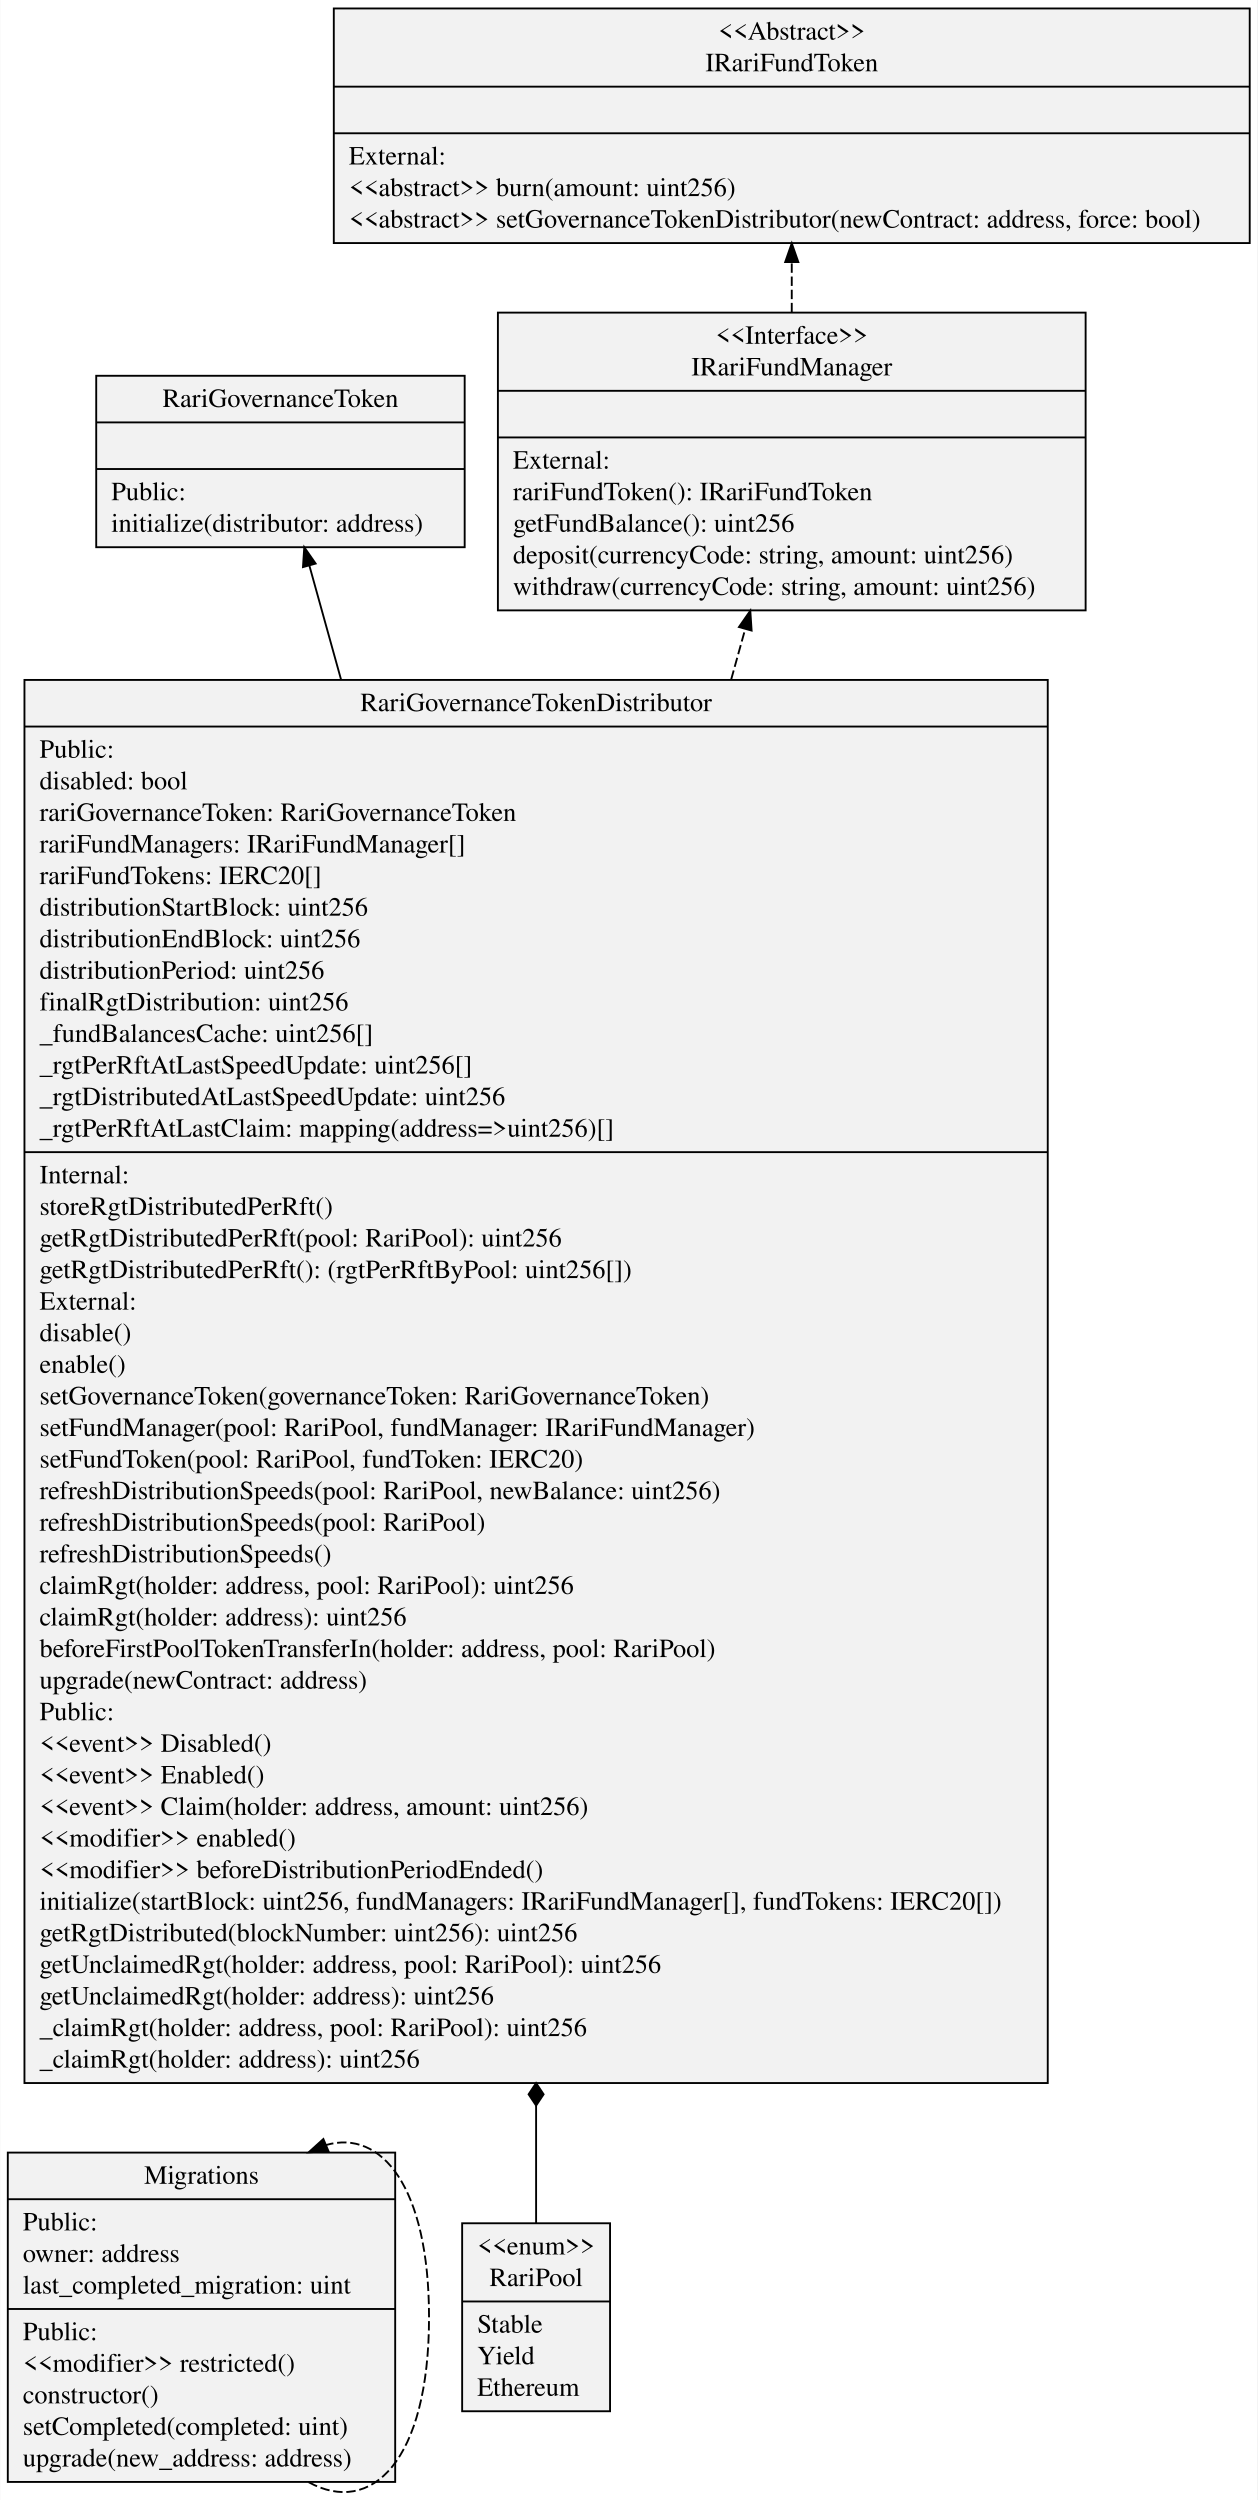
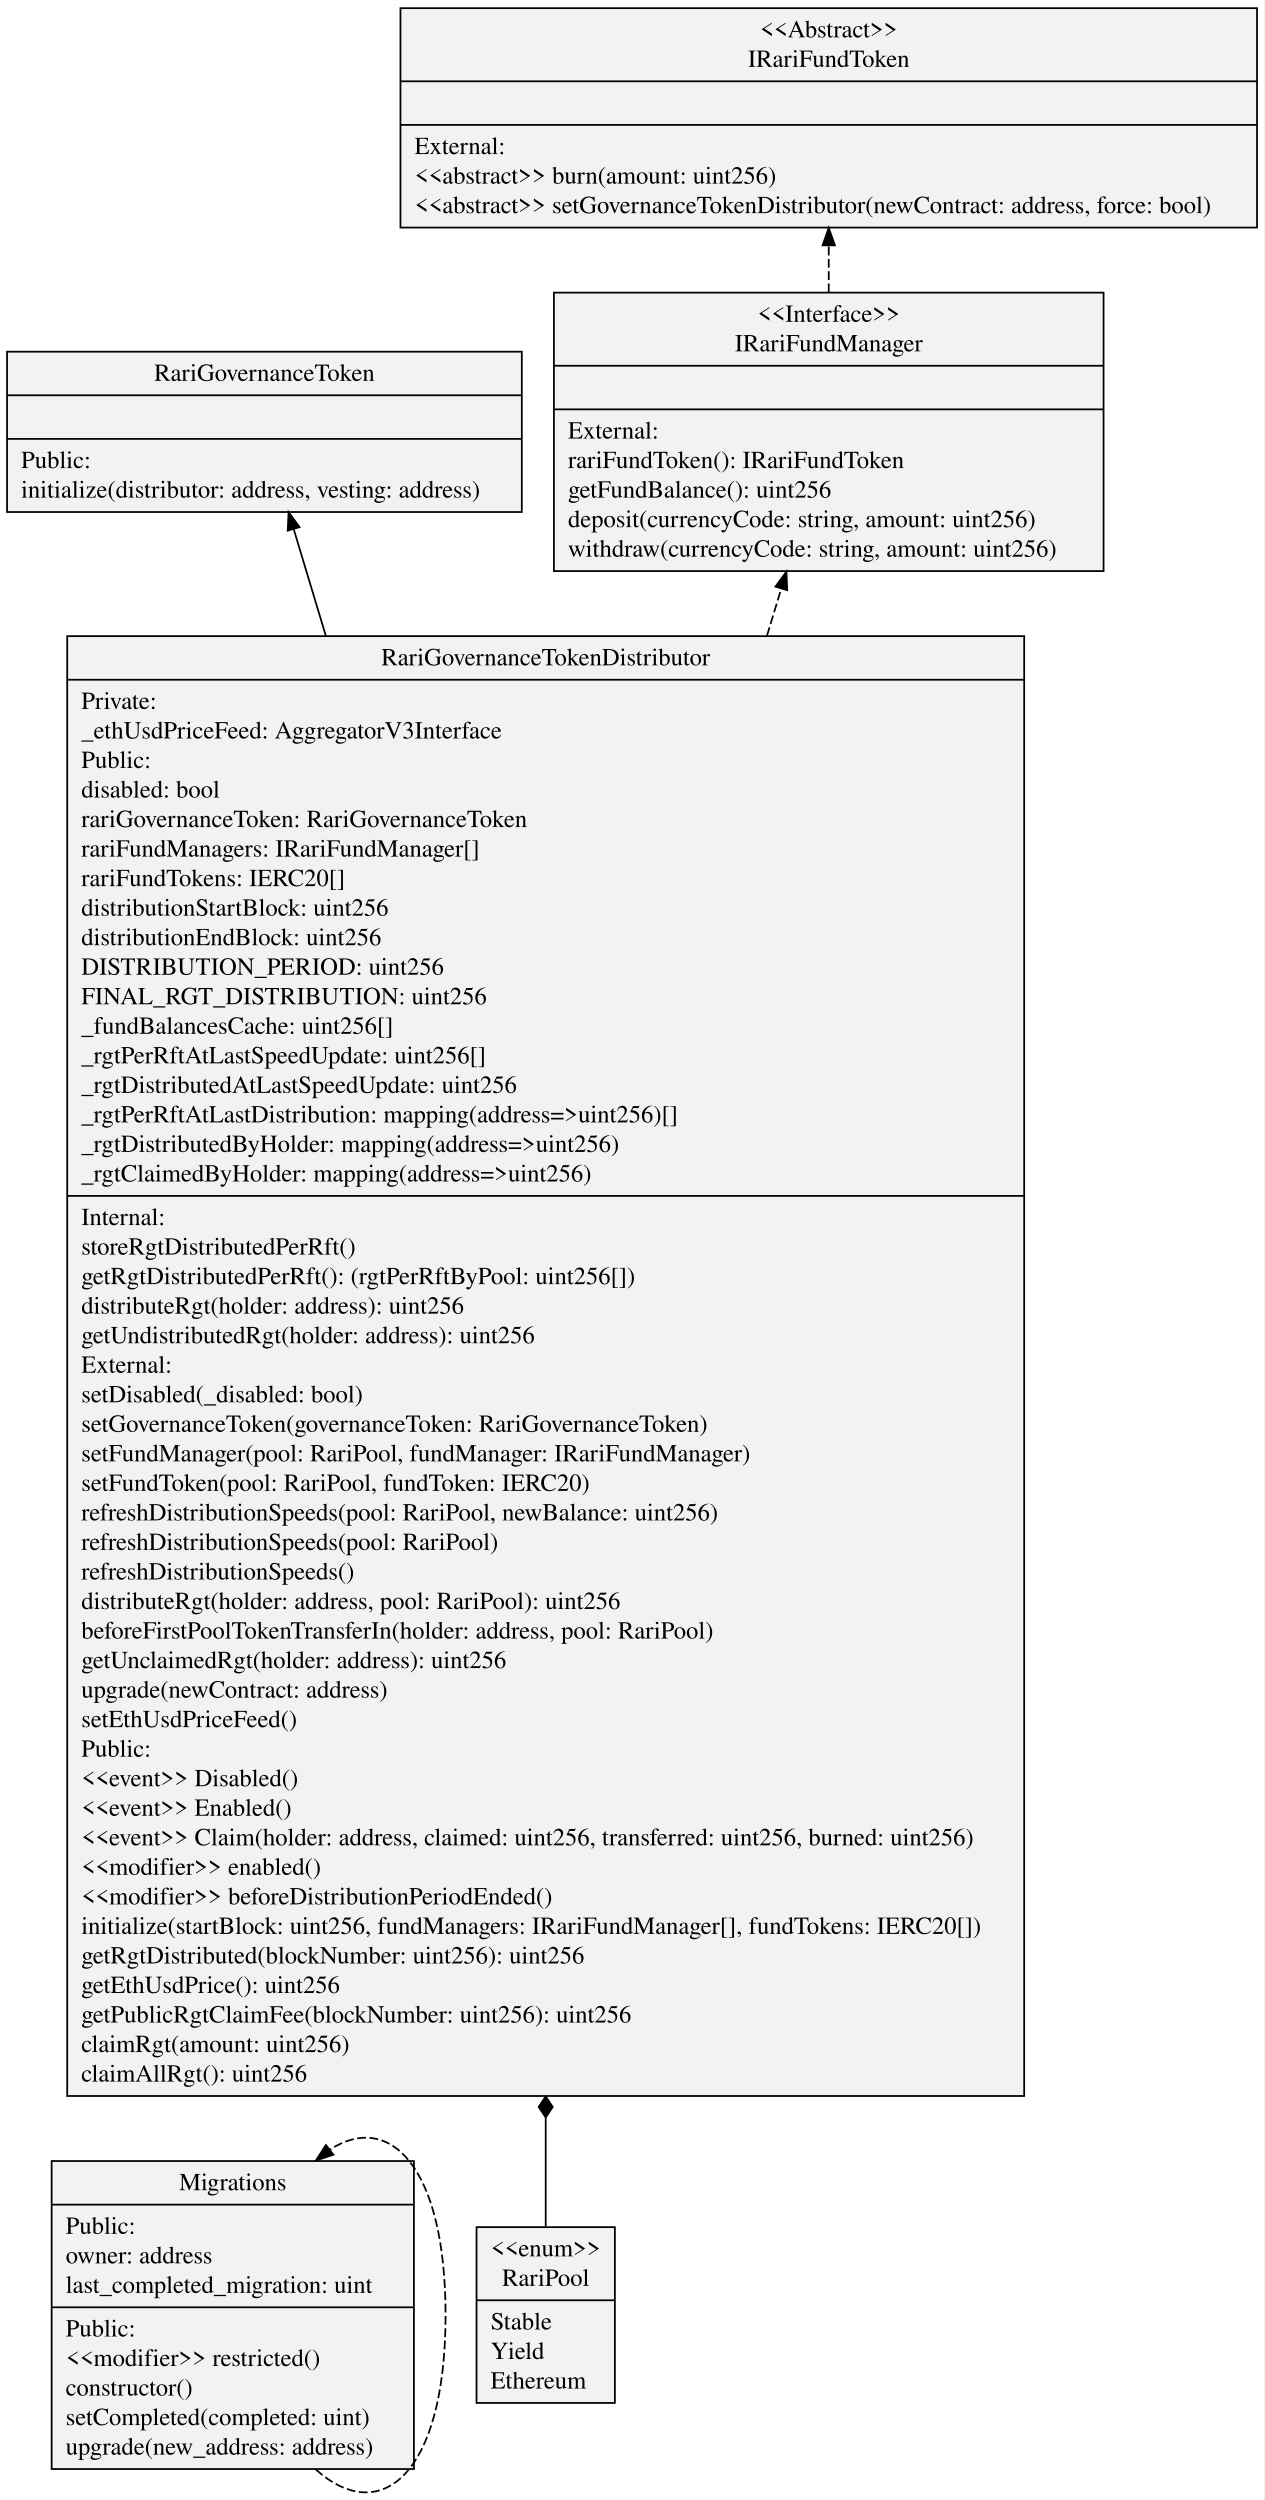
- <svg xmlns="http://www.w3.org/2000/svg" width="669pt" height="1330pt" viewBox="0.00 0.00 668.66 1329.91">
-   <g id="graph0" class="graph" transform="scale(1 1) rotate(0) translate(4 1325.911)">
-     <polygon fill="#ffffff" stroke="transparent" points="-4,4 -4,-1325.911 664.659,-1325.911 664.659,4 -4,4" />
+ <svg xmlns="http://www.w3.org/2000/svg" width="719pt" height="1422pt" viewBox="0.00 0.00 719.03 1421.76">
+   <g id="graph0" class="graph" transform="scale(1 1) rotate(0) translate(4 1417.76)">
+     <polygon fill="#ffffff" stroke="transparent" points="-4,4 -4,-1417.76 715.027,-1417.76 715.027,4 -4,4" />
    <g id="node1" class="node">
-       <polygon fill="#f2f2f2" stroke="#000000" points="0,-5.612 0,-180.811 206.081,-180.811 206.081,-5.612 0,-5.612" />
-       <text text-anchor="middle" x="103.04" y="-164.212" font-family="Times,serif" font-size="14.00" fill="#000000">Migrations</text>
-       <polyline fill="none" stroke="#000000" points="0,-156.012 206.081,-156.012 " />
-       <text text-anchor="start" x="8" y="-139.411" font-family="Times,serif" font-size="14.00" fill="#000000">Public:</text>
-       <text text-anchor="start" x="8" y="-122.612" font-family="Times,serif" font-size="14.00" fill="#000000">   owner: address</text>
-       <text text-anchor="start" x="8" y="-105.811" font-family="Times,serif" font-size="14.00" fill="#000000">   last_completed_migration: uint</text>
-       <polyline fill="none" stroke="#000000" points="0,-97.612 206.081,-97.612 " />
-       <text text-anchor="start" x="8" y="-81.011" font-family="Times,serif" font-size="14.00" fill="#000000">Public:</text>
-       <text text-anchor="start" x="8" y="-64.212" font-family="Times,serif" font-size="14.00" fill="#000000">    &lt;&lt;modifier&gt;&gt; restricted()</text>
-       <text text-anchor="start" x="8" y="-47.411" font-family="Times,serif" font-size="14.00" fill="#000000">    constructor()</text>
-       <text text-anchor="start" x="8" y="-30.611" font-family="Times,serif" font-size="14.00" fill="#000000">    setCompleted(completed: uint)</text>
-       <text text-anchor="start" x="8" y="-13.812" font-family="Times,serif" font-size="14.00" fill="#000000">    upgrade(new_address: address)</text>
+       <polygon fill="#f2f2f2" stroke="#000000" points="25.368,-13.46 25.368,-188.66 231.449,-188.66 231.449,-13.46 25.368,-13.46" />
+       <text text-anchor="middle" x="128.408" y="-172.06" font-family="Times,serif" font-size="14.00" fill="#000000">Migrations</text>
+       <polyline fill="none" stroke="#000000" points="25.368,-163.86 231.449,-163.86 " />
+       <text text-anchor="start" x="33.368" y="-147.26" font-family="Times,serif" font-size="14.00" fill="#000000">Public:</text>
+       <text text-anchor="start" x="33.368" y="-130.46" font-family="Times,serif" font-size="14.00" fill="#000000">   owner: address</text>
+       <text text-anchor="start" x="33.368" y="-113.66" font-family="Times,serif" font-size="14.00" fill="#000000">   last_completed_migration: uint</text>
+       <polyline fill="none" stroke="#000000" points="25.368,-105.46 231.449,-105.46 " />
+       <text text-anchor="start" x="33.368" y="-88.86" font-family="Times,serif" font-size="14.00" fill="#000000">Public:</text>
+       <text text-anchor="start" x="33.368" y="-72.06" font-family="Times,serif" font-size="14.00" fill="#000000">    &lt;&lt;modifier&gt;&gt; restricted()</text>
+       <text text-anchor="start" x="33.368" y="-55.26" font-family="Times,serif" font-size="14.00" fill="#000000">    constructor()</text>
+       <text text-anchor="start" x="33.368" y="-38.46" font-family="Times,serif" font-size="14.00" fill="#000000">    setCompleted(completed: uint)</text>
+       <text text-anchor="start" x="33.368" y="-21.66" font-family="Times,serif" font-size="14.00" fill="#000000">    upgrade(new_address: address)</text>
    </g>
    <g id="edge2" class="edge">
-       <path fill="none" stroke="#000000" stroke-dasharray="5,2" d="M160.01,-5.492C193.148,12.802 224.081,-16.438 224.081,-93.212 224.081,-162.787 198.676,-193.325 169.249,-184.823" />
-       <polygon fill="#000000" stroke="#000000" points="170.585,-181.588 160.01,-180.931 167.867,-188.039 170.585,-181.588" />
+       <path fill="none" stroke="#000000" stroke-dasharray="5,2" d="M175.62,-13.213C212.17,19.641 249.449,-9.642 249.449,-101.06 249.449,-185.693 217.498,-217.071 183.755,-195.195" />
+       <polygon fill="#000000" stroke="#000000" points="185.672,-192.254 175.62,-188.907 181.391,-197.792 185.672,-192.254" />
    </g>
    <g id="node2" class="node">
-       <polygon fill="#f2f2f2" stroke="#000000" points="47.037,-1034.812 47.037,-1126.012 243.044,-1126.012 243.044,-1034.812 47.037,-1034.812" />
-       <text text-anchor="middle" x="145.04" y="-1109.411" font-family="Times,serif" font-size="14.00" fill="#000000">RariGovernanceToken</text>
-       <polyline fill="none" stroke="#000000" points="47.037,-1101.211 243.044,-1101.211 " />
-       <text text-anchor="middle" x="145.04" y="-1084.611" font-family="Times,serif" font-size="14.00" fill="#000000"> </text>
-       <polyline fill="none" stroke="#000000" points="47.037,-1076.411 243.044,-1076.411 " />
-       <text text-anchor="start" x="55.037" y="-1059.812" font-family="Times,serif" font-size="14.00" fill="#000000">Public:</text>
-       <text text-anchor="start" x="55.037" y="-1043.012" font-family="Times,serif" font-size="14.00" fill="#000000">    initialize(distributor: address)</text>
+       <polygon fill="#f2f2f2" stroke="#000000" points="0,-1126.66 0,-1217.86 292.816,-1217.86 292.816,-1126.66 0,-1126.66" />
+       <text text-anchor="middle" x="146.408" y="-1201.26" font-family="Times,serif" font-size="14.00" fill="#000000">RariGovernanceToken</text>
+       <polyline fill="none" stroke="#000000" points="0,-1193.06 292.816,-1193.06 " />
+       <text text-anchor="middle" x="146.408" y="-1176.46" font-family="Times,serif" font-size="14.00" fill="#000000"> </text>
+       <polyline fill="none" stroke="#000000" points="0,-1168.26 292.816,-1168.26 " />
+       <text text-anchor="start" x="8" y="-1151.66" font-family="Times,serif" font-size="14.00" fill="#000000">Public:</text>
+       <text text-anchor="start" x="8" y="-1134.86" font-family="Times,serif" font-size="14.00" fill="#000000">    initialize(distributor: address, vesting: address)</text>
    </g>
    <g id="node3" class="node">
-       <polygon fill="#f2f2f2" stroke="#000000" points="8.863,-217.811 8.863,-964.212 553.218,-964.212 553.218,-217.811 8.863,-217.811" />
-       <text text-anchor="middle" x="281.04" y="-947.611" font-family="Times,serif" font-size="14.00" fill="#000000">RariGovernanceTokenDistributor</text>
-       <polyline fill="none" stroke="#000000" points="8.863,-939.412 553.218,-939.412 " />
-       <text text-anchor="start" x="16.863" y="-922.812" font-family="Times,serif" font-size="14.00" fill="#000000">Public:</text>
-       <text text-anchor="start" x="16.863" y="-906.011" font-family="Times,serif" font-size="14.00" fill="#000000">   disabled: bool</text>
-       <text text-anchor="start" x="16.863" y="-889.212" font-family="Times,serif" font-size="14.00" fill="#000000">   rariGovernanceToken: RariGovernanceToken</text>
-       <text text-anchor="start" x="16.863" y="-872.412" font-family="Times,serif" font-size="14.00" fill="#000000">   rariFundManagers: IRariFundManager[]</text>
-       <text text-anchor="start" x="16.863" y="-855.611" font-family="Times,serif" font-size="14.00" fill="#000000">   rariFundTokens: IERC20[]</text>
-       <text text-anchor="start" x="16.863" y="-838.812" font-family="Times,serif" font-size="14.00" fill="#000000">   distributionStartBlock: uint256</text>
-       <text text-anchor="start" x="16.863" y="-822.011" font-family="Times,serif" font-size="14.00" fill="#000000">   distributionEndBlock: uint256</text>
-       <text text-anchor="start" x="16.863" y="-805.212" font-family="Times,serif" font-size="14.00" fill="#000000">   distributionPeriod: uint256</text>
-       <text text-anchor="start" x="16.863" y="-788.412" font-family="Times,serif" font-size="14.00" fill="#000000">   finalRgtDistribution: uint256</text>
-       <text text-anchor="start" x="16.863" y="-771.611" font-family="Times,serif" font-size="14.00" fill="#000000">   _fundBalancesCache: uint256[]</text>
-       <text text-anchor="start" x="16.863" y="-754.812" font-family="Times,serif" font-size="14.00" fill="#000000">   _rgtPerRftAtLastSpeedUpdate: uint256[]</text>
-       <text text-anchor="start" x="16.863" y="-738.011" font-family="Times,serif" font-size="14.00" fill="#000000">   _rgtDistributedAtLastSpeedUpdate: uint256</text>
-       <text text-anchor="start" x="16.863" y="-721.212" font-family="Times,serif" font-size="14.00" fill="#000000">   _rgtPerRftAtLastClaim: mapping(address=&gt;uint256)[]</text>
-       <polyline fill="none" stroke="#000000" points="8.863,-713.011 553.218,-713.011 " />
-       <text text-anchor="start" x="16.863" y="-696.412" font-family="Times,serif" font-size="14.00" fill="#000000">Internal:</text>
-       <text text-anchor="start" x="16.863" y="-679.611" font-family="Times,serif" font-size="14.00" fill="#000000">    storeRgtDistributedPerRft()</text>
-       <text text-anchor="start" x="16.863" y="-662.812" font-family="Times,serif" font-size="14.00" fill="#000000">    getRgtDistributedPerRft(pool: RariPool): uint256</text>
-       <text text-anchor="start" x="16.863" y="-646.011" font-family="Times,serif" font-size="14.00" fill="#000000">    getRgtDistributedPerRft(): (rgtPerRftByPool: uint256[])</text>
-       <text text-anchor="start" x="16.863" y="-629.212" font-family="Times,serif" font-size="14.00" fill="#000000">External:</text>
-       <text text-anchor="start" x="16.863" y="-612.412" font-family="Times,serif" font-size="14.00" fill="#000000">    disable()</text>
-       <text text-anchor="start" x="16.863" y="-595.611" font-family="Times,serif" font-size="14.00" fill="#000000">    enable()</text>
-       <text text-anchor="start" x="16.863" y="-578.812" font-family="Times,serif" font-size="14.00" fill="#000000">    setGovernanceToken(governanceToken: RariGovernanceToken)</text>
-       <text text-anchor="start" x="16.863" y="-562.011" font-family="Times,serif" font-size="14.00" fill="#000000">    setFundManager(pool: RariPool, fundManager: IRariFundManager)</text>
-       <text text-anchor="start" x="16.863" y="-545.212" font-family="Times,serif" font-size="14.00" fill="#000000">    setFundToken(pool: RariPool, fundToken: IERC20)</text>
-       <text text-anchor="start" x="16.863" y="-528.412" font-family="Times,serif" font-size="14.00" fill="#000000">    refreshDistributionSpeeds(pool: RariPool, newBalance: uint256)</text>
-       <text text-anchor="start" x="16.863" y="-511.611" font-family="Times,serif" font-size="14.00" fill="#000000">    refreshDistributionSpeeds(pool: RariPool)</text>
-       <text text-anchor="start" x="16.863" y="-494.812" font-family="Times,serif" font-size="14.00" fill="#000000">    refreshDistributionSpeeds()</text>
-       <text text-anchor="start" x="16.863" y="-478.012" font-family="Times,serif" font-size="14.00" fill="#000000">    claimRgt(holder: address, pool: RariPool): uint256</text>
-       <text text-anchor="start" x="16.863" y="-461.212" font-family="Times,serif" font-size="14.00" fill="#000000">    claimRgt(holder: address): uint256</text>
-       <text text-anchor="start" x="16.863" y="-444.411" font-family="Times,serif" font-size="14.00" fill="#000000">    beforeFirstPoolTokenTransferIn(holder: address, pool: RariPool)</text>
-       <text text-anchor="start" x="16.863" y="-427.611" font-family="Times,serif" font-size="14.00" fill="#000000">    upgrade(newContract: address)</text>
-       <text text-anchor="start" x="16.863" y="-410.812" font-family="Times,serif" font-size="14.00" fill="#000000">Public:</text>
-       <text text-anchor="start" x="16.863" y="-394.012" font-family="Times,serif" font-size="14.00" fill="#000000">    &lt;&lt;event&gt;&gt; Disabled()</text>
-       <text text-anchor="start" x="16.863" y="-377.212" font-family="Times,serif" font-size="14.00" fill="#000000">    &lt;&lt;event&gt;&gt; Enabled()</text>
-       <text text-anchor="start" x="16.863" y="-360.411" font-family="Times,serif" font-size="14.00" fill="#000000">    &lt;&lt;event&gt;&gt; Claim(holder: address, amount: uint256)</text>
-       <text text-anchor="start" x="16.863" y="-343.611" font-family="Times,serif" font-size="14.00" fill="#000000">    &lt;&lt;modifier&gt;&gt; enabled()</text>
-       <text text-anchor="start" x="16.863" y="-326.812" font-family="Times,serif" font-size="14.00" fill="#000000">    &lt;&lt;modifier&gt;&gt; beforeDistributionPeriodEnded()</text>
-       <text text-anchor="start" x="16.863" y="-310.012" font-family="Times,serif" font-size="14.00" fill="#000000">    initialize(startBlock: uint256, fundManagers: IRariFundManager[], fundTokens: IERC20[])</text>
-       <text text-anchor="start" x="16.863" y="-293.212" font-family="Times,serif" font-size="14.00" fill="#000000">    getRgtDistributed(blockNumber: uint256): uint256</text>
-       <text text-anchor="start" x="16.863" y="-276.411" font-family="Times,serif" font-size="14.00" fill="#000000">    getUnclaimedRgt(holder: address, pool: RariPool): uint256</text>
-       <text text-anchor="start" x="16.863" y="-259.611" font-family="Times,serif" font-size="14.00" fill="#000000">    getUnclaimedRgt(holder: address): uint256</text>
-       <text text-anchor="start" x="16.863" y="-242.811" font-family="Times,serif" font-size="14.00" fill="#000000">    _claimRgt(holder: address, pool: RariPool): uint256</text>
-       <text text-anchor="start" x="16.863" y="-226.012" font-family="Times,serif" font-size="14.00" fill="#000000">    _claimRgt(holder: address): uint256</text>
+       <polygon fill="#f2f2f2" stroke="#000000" points="34.231,-225.66 34.231,-1056.06 578.585,-1056.06 578.585,-225.66 34.231,-225.66" />
+       <text text-anchor="middle" x="306.408" y="-1039.46" font-family="Times,serif" font-size="14.00" fill="#000000">RariGovernanceTokenDistributor</text>
+       <polyline fill="none" stroke="#000000" points="34.231,-1031.26 578.585,-1031.26 " />
+       <text text-anchor="start" x="42.231" y="-1014.66" font-family="Times,serif" font-size="14.00" fill="#000000">Private:</text>
+       <text text-anchor="start" x="42.231" y="-997.86" font-family="Times,serif" font-size="14.00" fill="#000000">   _ethUsdPriceFeed: AggregatorV3Interface</text>
+       <text text-anchor="start" x="42.231" y="-981.06" font-family="Times,serif" font-size="14.00" fill="#000000">Public:</text>
+       <text text-anchor="start" x="42.231" y="-964.26" font-family="Times,serif" font-size="14.00" fill="#000000">   disabled: bool</text>
+       <text text-anchor="start" x="42.231" y="-947.46" font-family="Times,serif" font-size="14.00" fill="#000000">   rariGovernanceToken: RariGovernanceToken</text>
+       <text text-anchor="start" x="42.231" y="-930.66" font-family="Times,serif" font-size="14.00" fill="#000000">   rariFundManagers: IRariFundManager[]</text>
+       <text text-anchor="start" x="42.231" y="-913.86" font-family="Times,serif" font-size="14.00" fill="#000000">   rariFundTokens: IERC20[]</text>
+       <text text-anchor="start" x="42.231" y="-897.06" font-family="Times,serif" font-size="14.00" fill="#000000">   distributionStartBlock: uint256</text>
+       <text text-anchor="start" x="42.231" y="-880.26" font-family="Times,serif" font-size="14.00" fill="#000000">   distributionEndBlock: uint256</text>
+       <text text-anchor="start" x="42.231" y="-863.46" font-family="Times,serif" font-size="14.00" fill="#000000">   DISTRIBUTION_PERIOD: uint256</text>
+       <text text-anchor="start" x="42.231" y="-846.66" font-family="Times,serif" font-size="14.00" fill="#000000">   FINAL_RGT_DISTRIBUTION: uint256</text>
+       <text text-anchor="start" x="42.231" y="-829.86" font-family="Times,serif" font-size="14.00" fill="#000000">   _fundBalancesCache: uint256[]</text>
+       <text text-anchor="start" x="42.231" y="-813.06" font-family="Times,serif" font-size="14.00" fill="#000000">   _rgtPerRftAtLastSpeedUpdate: uint256[]</text>
+       <text text-anchor="start" x="42.231" y="-796.26" font-family="Times,serif" font-size="14.00" fill="#000000">   _rgtDistributedAtLastSpeedUpdate: uint256</text>
+       <text text-anchor="start" x="42.231" y="-779.46" font-family="Times,serif" font-size="14.00" fill="#000000">   _rgtPerRftAtLastDistribution: mapping(address=&gt;uint256)[]</text>
+       <text text-anchor="start" x="42.231" y="-762.66" font-family="Times,serif" font-size="14.00" fill="#000000">   _rgtDistributedByHolder: mapping(address=&gt;uint256)</text>
+       <text text-anchor="start" x="42.231" y="-745.86" font-family="Times,serif" font-size="14.00" fill="#000000">   _rgtClaimedByHolder: mapping(address=&gt;uint256)</text>
+       <polyline fill="none" stroke="#000000" points="34.231,-737.66 578.585,-737.66 " />
+       <text text-anchor="start" x="42.231" y="-721.06" font-family="Times,serif" font-size="14.00" fill="#000000">Internal:</text>
+       <text text-anchor="start" x="42.231" y="-704.26" font-family="Times,serif" font-size="14.00" fill="#000000">    storeRgtDistributedPerRft()</text>
+       <text text-anchor="start" x="42.231" y="-687.46" font-family="Times,serif" font-size="14.00" fill="#000000">    getRgtDistributedPerRft(): (rgtPerRftByPool: uint256[])</text>
+       <text text-anchor="start" x="42.231" y="-670.66" font-family="Times,serif" font-size="14.00" fill="#000000">    distributeRgt(holder: address): uint256</text>
+       <text text-anchor="start" x="42.231" y="-653.86" font-family="Times,serif" font-size="14.00" fill="#000000">    getUndistributedRgt(holder: address): uint256</text>
+       <text text-anchor="start" x="42.231" y="-637.06" font-family="Times,serif" font-size="14.00" fill="#000000">External:</text>
+       <text text-anchor="start" x="42.231" y="-620.26" font-family="Times,serif" font-size="14.00" fill="#000000">    setDisabled(_disabled: bool)</text>
+       <text text-anchor="start" x="42.231" y="-603.46" font-family="Times,serif" font-size="14.00" fill="#000000">    setGovernanceToken(governanceToken: RariGovernanceToken)</text>
+       <text text-anchor="start" x="42.231" y="-586.66" font-family="Times,serif" font-size="14.00" fill="#000000">    setFundManager(pool: RariPool, fundManager: IRariFundManager)</text>
+       <text text-anchor="start" x="42.231" y="-569.86" font-family="Times,serif" font-size="14.00" fill="#000000">    setFundToken(pool: RariPool, fundToken: IERC20)</text>
+       <text text-anchor="start" x="42.231" y="-553.06" font-family="Times,serif" font-size="14.00" fill="#000000">    refreshDistributionSpeeds(pool: RariPool, newBalance: uint256)</text>
+       <text text-anchor="start" x="42.231" y="-536.26" font-family="Times,serif" font-size="14.00" fill="#000000">    refreshDistributionSpeeds(pool: RariPool)</text>
+       <text text-anchor="start" x="42.231" y="-519.46" font-family="Times,serif" font-size="14.00" fill="#000000">    refreshDistributionSpeeds()</text>
+       <text text-anchor="start" x="42.231" y="-502.66" font-family="Times,serif" font-size="14.00" fill="#000000">    distributeRgt(holder: address, pool: RariPool): uint256</text>
+       <text text-anchor="start" x="42.231" y="-485.86" font-family="Times,serif" font-size="14.00" fill="#000000">    beforeFirstPoolTokenTransferIn(holder: address, pool: RariPool)</text>
+       <text text-anchor="start" x="42.231" y="-469.06" font-family="Times,serif" font-size="14.00" fill="#000000">    getUnclaimedRgt(holder: address): uint256</text>
+       <text text-anchor="start" x="42.231" y="-452.26" font-family="Times,serif" font-size="14.00" fill="#000000">    upgrade(newContract: address)</text>
+       <text text-anchor="start" x="42.231" y="-435.46" font-family="Times,serif" font-size="14.00" fill="#000000">    setEthUsdPriceFeed()</text>
+       <text text-anchor="start" x="42.231" y="-418.66" font-family="Times,serif" font-size="14.00" fill="#000000">Public:</text>
+       <text text-anchor="start" x="42.231" y="-401.86" font-family="Times,serif" font-size="14.00" fill="#000000">    &lt;&lt;event&gt;&gt; Disabled()</text>
+       <text text-anchor="start" x="42.231" y="-385.06" font-family="Times,serif" font-size="14.00" fill="#000000">    &lt;&lt;event&gt;&gt; Enabled()</text>
+       <text text-anchor="start" x="42.231" y="-368.26" font-family="Times,serif" font-size="14.00" fill="#000000">    &lt;&lt;event&gt;&gt; Claim(holder: address, claimed: uint256, transferred: uint256, burned: uint256)</text>
+       <text text-anchor="start" x="42.231" y="-351.46" font-family="Times,serif" font-size="14.00" fill="#000000">    &lt;&lt;modifier&gt;&gt; enabled()</text>
+       <text text-anchor="start" x="42.231" y="-334.66" font-family="Times,serif" font-size="14.00" fill="#000000">    &lt;&lt;modifier&gt;&gt; beforeDistributionPeriodEnded()</text>
+       <text text-anchor="start" x="42.231" y="-317.86" font-family="Times,serif" font-size="14.00" fill="#000000">    initialize(startBlock: uint256, fundManagers: IRariFundManager[], fundTokens: IERC20[])</text>
+       <text text-anchor="start" x="42.231" y="-301.06" font-family="Times,serif" font-size="14.00" fill="#000000">    getRgtDistributed(blockNumber: uint256): uint256</text>
+       <text text-anchor="start" x="42.231" y="-284.26" font-family="Times,serif" font-size="14.00" fill="#000000">    getEthUsdPrice(): uint256</text>
+       <text text-anchor="start" x="42.231" y="-267.46" font-family="Times,serif" font-size="14.00" fill="#000000">    getPublicRgtClaimFee(blockNumber: uint256): uint256</text>
+       <text text-anchor="start" x="42.231" y="-250.66" font-family="Times,serif" font-size="14.00" fill="#000000">    claimRgt(amount: uint256)</text>
+       <text text-anchor="start" x="42.231" y="-233.86" font-family="Times,serif" font-size="14.00" fill="#000000">    claimAllRgt(): uint256</text>
    </g>
    <g id="edge3" class="edge">
-       <path fill="none" stroke="#000000" d="M177.27,-964.431C170.979,-987.069 165.259,-1007.654 160.443,-1024.986" />
-       <polygon fill="#000000" stroke="#000000" points="157.019,-1024.234 157.714,-1034.806 163.763,-1026.108 157.019,-1024.234" />
+       <path fill="none" stroke="#000000" d="M181.323,-1056.298C174.48,-1079.026 168.291,-1099.582 163.089,-1116.858" />
+       <polygon fill="#000000" stroke="#000000" points="159.675,-1116.058 160.143,-1126.642 166.378,-1118.076 159.675,-1116.058" />
    </g>
    <g id="node5" class="node">
-       <polygon fill="#f2f2f2" stroke="#000000" points="260.715,-1001.212 260.715,-1159.611 573.366,-1159.611 573.366,-1001.212 260.715,-1001.212" />
-       <text text-anchor="middle" x="417.04" y="-1143.012" font-family="Times,serif" font-size="14.00" fill="#000000">&lt;&lt;Interface&gt;&gt;</text>
-       <text text-anchor="middle" x="417.04" y="-1126.211" font-family="Times,serif" font-size="14.00" fill="#000000">IRariFundManager</text>
-       <polyline fill="none" stroke="#000000" points="260.715,-1118.012 573.366,-1118.012 " />
-       <text text-anchor="middle" x="417.04" y="-1101.411" font-family="Times,serif" font-size="14.00" fill="#000000"> </text>
-       <polyline fill="none" stroke="#000000" points="260.715,-1093.211 573.366,-1093.211 " />
-       <text text-anchor="start" x="268.715" y="-1076.611" font-family="Times,serif" font-size="14.00" fill="#000000">External:</text>
-       <text text-anchor="start" x="268.715" y="-1059.812" font-family="Times,serif" font-size="14.00" fill="#000000">     rariFundToken(): IRariFundToken</text>
-       <text text-anchor="start" x="268.715" y="-1043.012" font-family="Times,serif" font-size="14.00" fill="#000000">     getFundBalance(): uint256</text>
-       <text text-anchor="start" x="268.715" y="-1026.211" font-family="Times,serif" font-size="14.00" fill="#000000">     deposit(currencyCode: string, amount: uint256)</text>
-       <text text-anchor="start" x="268.715" y="-1009.412" font-family="Times,serif" font-size="14.00" fill="#000000">     withdraw(currencyCode: string, amount: uint256)</text>
+       <polygon fill="#f2f2f2" stroke="#000000" points="311.082,-1093.06 311.082,-1251.46 623.734,-1251.46 623.734,-1093.06 311.082,-1093.06" />
+       <text text-anchor="middle" x="467.408" y="-1234.86" font-family="Times,serif" font-size="14.00" fill="#000000">&lt;&lt;Interface&gt;&gt;</text>
+       <text text-anchor="middle" x="467.408" y="-1218.06" font-family="Times,serif" font-size="14.00" fill="#000000">IRariFundManager</text>
+       <polyline fill="none" stroke="#000000" points="311.082,-1209.86 623.734,-1209.86 " />
+       <text text-anchor="middle" x="467.408" y="-1193.26" font-family="Times,serif" font-size="14.00" fill="#000000"> </text>
+       <polyline fill="none" stroke="#000000" points="311.082,-1185.06 623.734,-1185.06 " />
+       <text text-anchor="start" x="319.082" y="-1168.46" font-family="Times,serif" font-size="14.00" fill="#000000">External:</text>
+       <text text-anchor="start" x="319.082" y="-1151.66" font-family="Times,serif" font-size="14.00" fill="#000000">     rariFundToken(): IRariFundToken</text>
+       <text text-anchor="start" x="319.082" y="-1134.86" font-family="Times,serif" font-size="14.00" fill="#000000">     getFundBalance(): uint256</text>
+       <text text-anchor="start" x="319.082" y="-1118.06" font-family="Times,serif" font-size="14.00" fill="#000000">     deposit(currencyCode: string, amount: uint256)</text>
+       <text text-anchor="start" x="319.082" y="-1101.26" font-family="Times,serif" font-size="14.00" fill="#000000">     withdraw(currencyCode: string, amount: uint256)</text>
    </g>
    <g id="edge4" class="edge">
-       <path fill="none" stroke="#000000" stroke-dasharray="5,2" d="M384.81,-964.431C387.397,-973.74 389.888,-982.702 392.259,-991.233" />
-       <polygon fill="#000000" stroke="#000000" points="388.935,-992.348 394.985,-1001.045 395.68,-990.473 388.935,-992.348" />
+       <path fill="none" stroke="#000000" stroke-dasharray="5,2" d="M432.275,-1056.298C435.091,-1065.595 437.798,-1074.528 440.372,-1083.022" />
+       <polygon fill="#000000" stroke="#000000" points="437.081,-1084.231 443.33,-1092.787 443.78,-1082.201 437.081,-1084.231" />
    </g>
    <g id="node4" class="node">
-       <polygon fill="#f2f2f2" stroke="#000000" points="241.699,-43.212 241.699,-143.212 320.382,-143.212 320.382,-43.212 241.699,-43.212" />
-       <text text-anchor="middle" x="281.04" y="-126.612" font-family="Times,serif" font-size="14.00" fill="#000000">&lt;&lt;enum&gt;&gt;</text>
-       <text text-anchor="middle" x="281.04" y="-109.811" font-family="Times,serif" font-size="14.00" fill="#000000">RariPool</text>
-       <polyline fill="none" stroke="#000000" points="241.699,-101.612 320.382,-101.612 " />
-       <text text-anchor="start" x="249.699" y="-85.011" font-family="Times,serif" font-size="14.00" fill="#000000">Stable</text>
-       <text text-anchor="start" x="249.699" y="-68.212" font-family="Times,serif" font-size="14.00" fill="#000000">Yield</text>
-       <text text-anchor="start" x="249.699" y="-51.411" font-family="Times,serif" font-size="14.00" fill="#000000">Ethereum</text>
+       <polygon fill="#f2f2f2" stroke="#000000" points="267.066,-51.06 267.066,-151.06 345.75,-151.06 345.75,-51.06 267.066,-51.06" />
+       <text text-anchor="middle" x="306.408" y="-134.46" font-family="Times,serif" font-size="14.00" fill="#000000">&lt;&lt;enum&gt;&gt;</text>
+       <text text-anchor="middle" x="306.408" y="-117.66" font-family="Times,serif" font-size="14.00" fill="#000000">RariPool</text>
+       <polyline fill="none" stroke="#000000" points="267.066,-109.46 345.75,-109.46 " />
+       <text text-anchor="start" x="275.066" y="-92.86" font-family="Times,serif" font-size="14.00" fill="#000000">Stable</text>
+       <text text-anchor="start" x="275.066" y="-76.06" font-family="Times,serif" font-size="14.00" fill="#000000">Yield</text>
+       <text text-anchor="start" x="275.066" y="-59.26" font-family="Times,serif" font-size="14.00" fill="#000000">Ethereum</text>
    </g>
    <g id="edge1" class="edge">
-       <path fill="none" stroke="#000000" d="M281.04,-143.222C281.04,-160.728 281.04,-181.991 281.04,-205.631" />
-       <polygon fill="#000000" stroke="#000000" points="281.041,-205.81 285.04,-211.81 281.04,-217.81 277.04,-211.81 281.041,-205.81" />
+       <path fill="none" stroke="#000000" d="M306.408,-151.358C306.408,-168.71 306.408,-189.777 306.408,-213.304" />
+       <polygon fill="#000000" stroke="#000000" points="306.408,-213.434 310.408,-219.434 306.408,-225.434 302.408,-219.433 306.408,-213.434" />
    </g>
    <g id="node6" class="node">
-       <polygon fill="#f2f2f2" stroke="#000000" points="173.422,-1196.611 173.422,-1321.411 660.659,-1321.411 660.659,-1196.611 173.422,-1196.611" />
-       <text text-anchor="middle" x="417.04" y="-1304.812" font-family="Times,serif" font-size="14.00" fill="#000000">&lt;&lt;Abstract&gt;&gt;</text>
-       <text text-anchor="middle" x="417.04" y="-1288.012" font-family="Times,serif" font-size="14.00" fill="#000000">IRariFundToken</text>
-       <polyline fill="none" stroke="#000000" points="173.422,-1279.812 660.659,-1279.812 " />
-       <text text-anchor="middle" x="417.04" y="-1263.211" font-family="Times,serif" font-size="14.00" fill="#000000"> </text>
-       <polyline fill="none" stroke="#000000" points="173.422,-1255.012 660.659,-1255.012 " />
-       <text text-anchor="start" x="181.422" y="-1238.411" font-family="Times,serif" font-size="14.00" fill="#000000">External:</text>
-       <text text-anchor="start" x="181.422" y="-1221.611" font-family="Times,serif" font-size="14.00" fill="#000000">    &lt;&lt;abstract&gt;&gt; burn(amount: uint256)</text>
-       <text text-anchor="start" x="181.422" y="-1204.812" font-family="Times,serif" font-size="14.00" fill="#000000">    &lt;&lt;abstract&gt;&gt; setGovernanceTokenDistributor(newContract: address, force: bool)</text>
+       <polygon fill="#f2f2f2" stroke="#000000" points="223.79,-1288.46 223.79,-1413.26 711.027,-1413.26 711.027,-1288.46 223.79,-1288.46" />
+       <text text-anchor="middle" x="467.408" y="-1396.66" font-family="Times,serif" font-size="14.00" fill="#000000">&lt;&lt;Abstract&gt;&gt;</text>
+       <text text-anchor="middle" x="467.408" y="-1379.86" font-family="Times,serif" font-size="14.00" fill="#000000">IRariFundToken</text>
+       <polyline fill="none" stroke="#000000" points="223.79,-1371.66 711.027,-1371.66 " />
+       <text text-anchor="middle" x="467.408" y="-1355.06" font-family="Times,serif" font-size="14.00" fill="#000000"> </text>
+       <polyline fill="none" stroke="#000000" points="223.79,-1346.86 711.027,-1346.86 " />
+       <text text-anchor="start" x="231.79" y="-1330.26" font-family="Times,serif" font-size="14.00" fill="#000000">External:</text>
+       <text text-anchor="start" x="231.79" y="-1313.46" font-family="Times,serif" font-size="14.00" fill="#000000">    &lt;&lt;abstract&gt;&gt; burn(amount: uint256)</text>
+       <text text-anchor="start" x="231.79" y="-1296.66" font-family="Times,serif" font-size="14.00" fill="#000000">    &lt;&lt;abstract&gt;&gt; setGovernanceTokenDistributor(newContract: address, force: bool)</text>
    </g>
    <g id="edge5" class="edge">
-       <path fill="none" stroke="#000000" stroke-dasharray="5,2" d="M417.04,-1159.788C417.04,-1168.627 417.04,-1177.597 417.04,-1186.347" />
-       <polygon fill="#000000" stroke="#000000" points="413.541,-1186.495 417.04,-1196.495 420.541,-1186.495 413.541,-1186.495" />
+       <path fill="none" stroke="#000000" stroke-dasharray="5,2" d="M467.408,-1251.636C467.408,-1260.475 467.408,-1269.445 467.408,-1278.195" />
+       <polygon fill="#000000" stroke="#000000" points="463.908,-1278.343 467.408,-1288.343 470.908,-1278.343 463.908,-1278.343" />
    </g>
  </g>
</svg>
